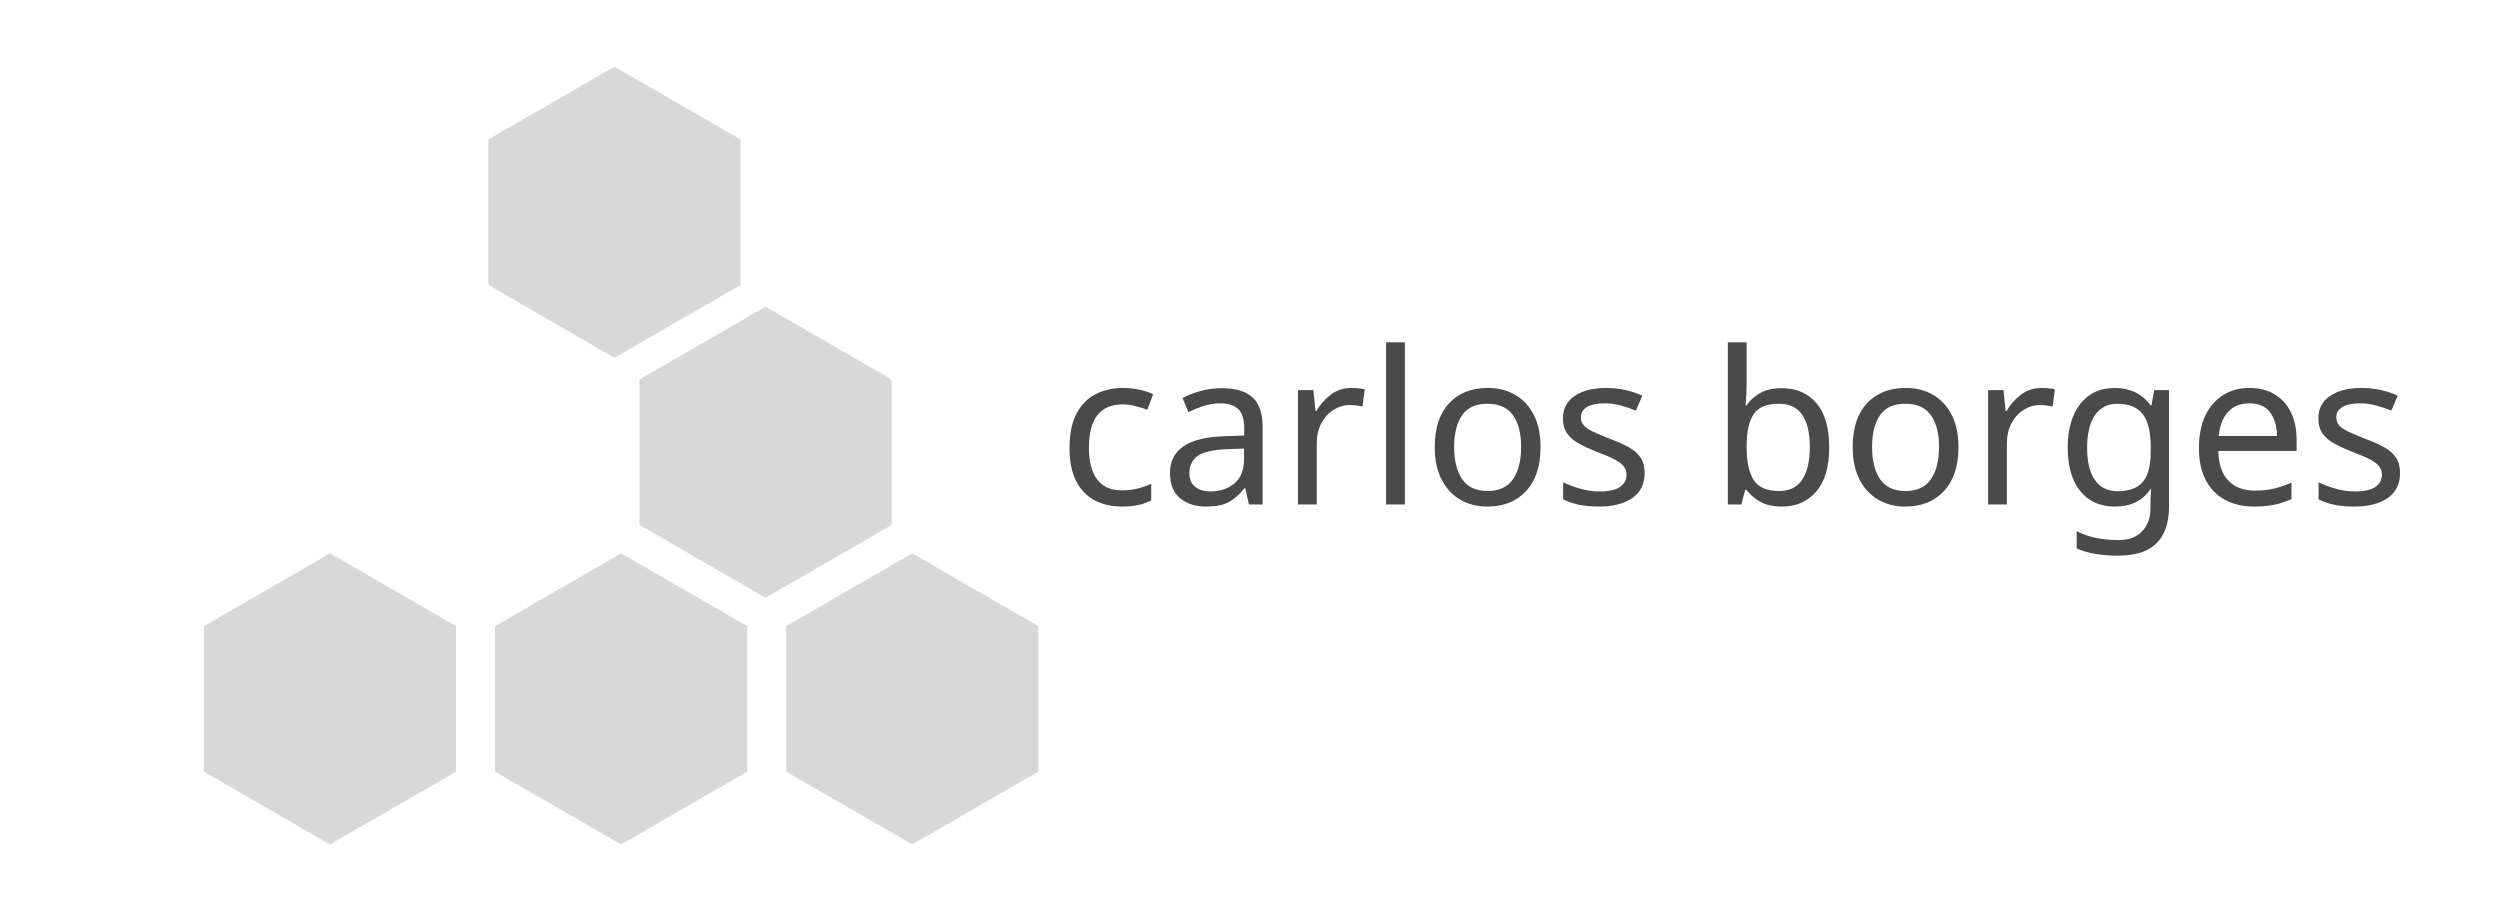
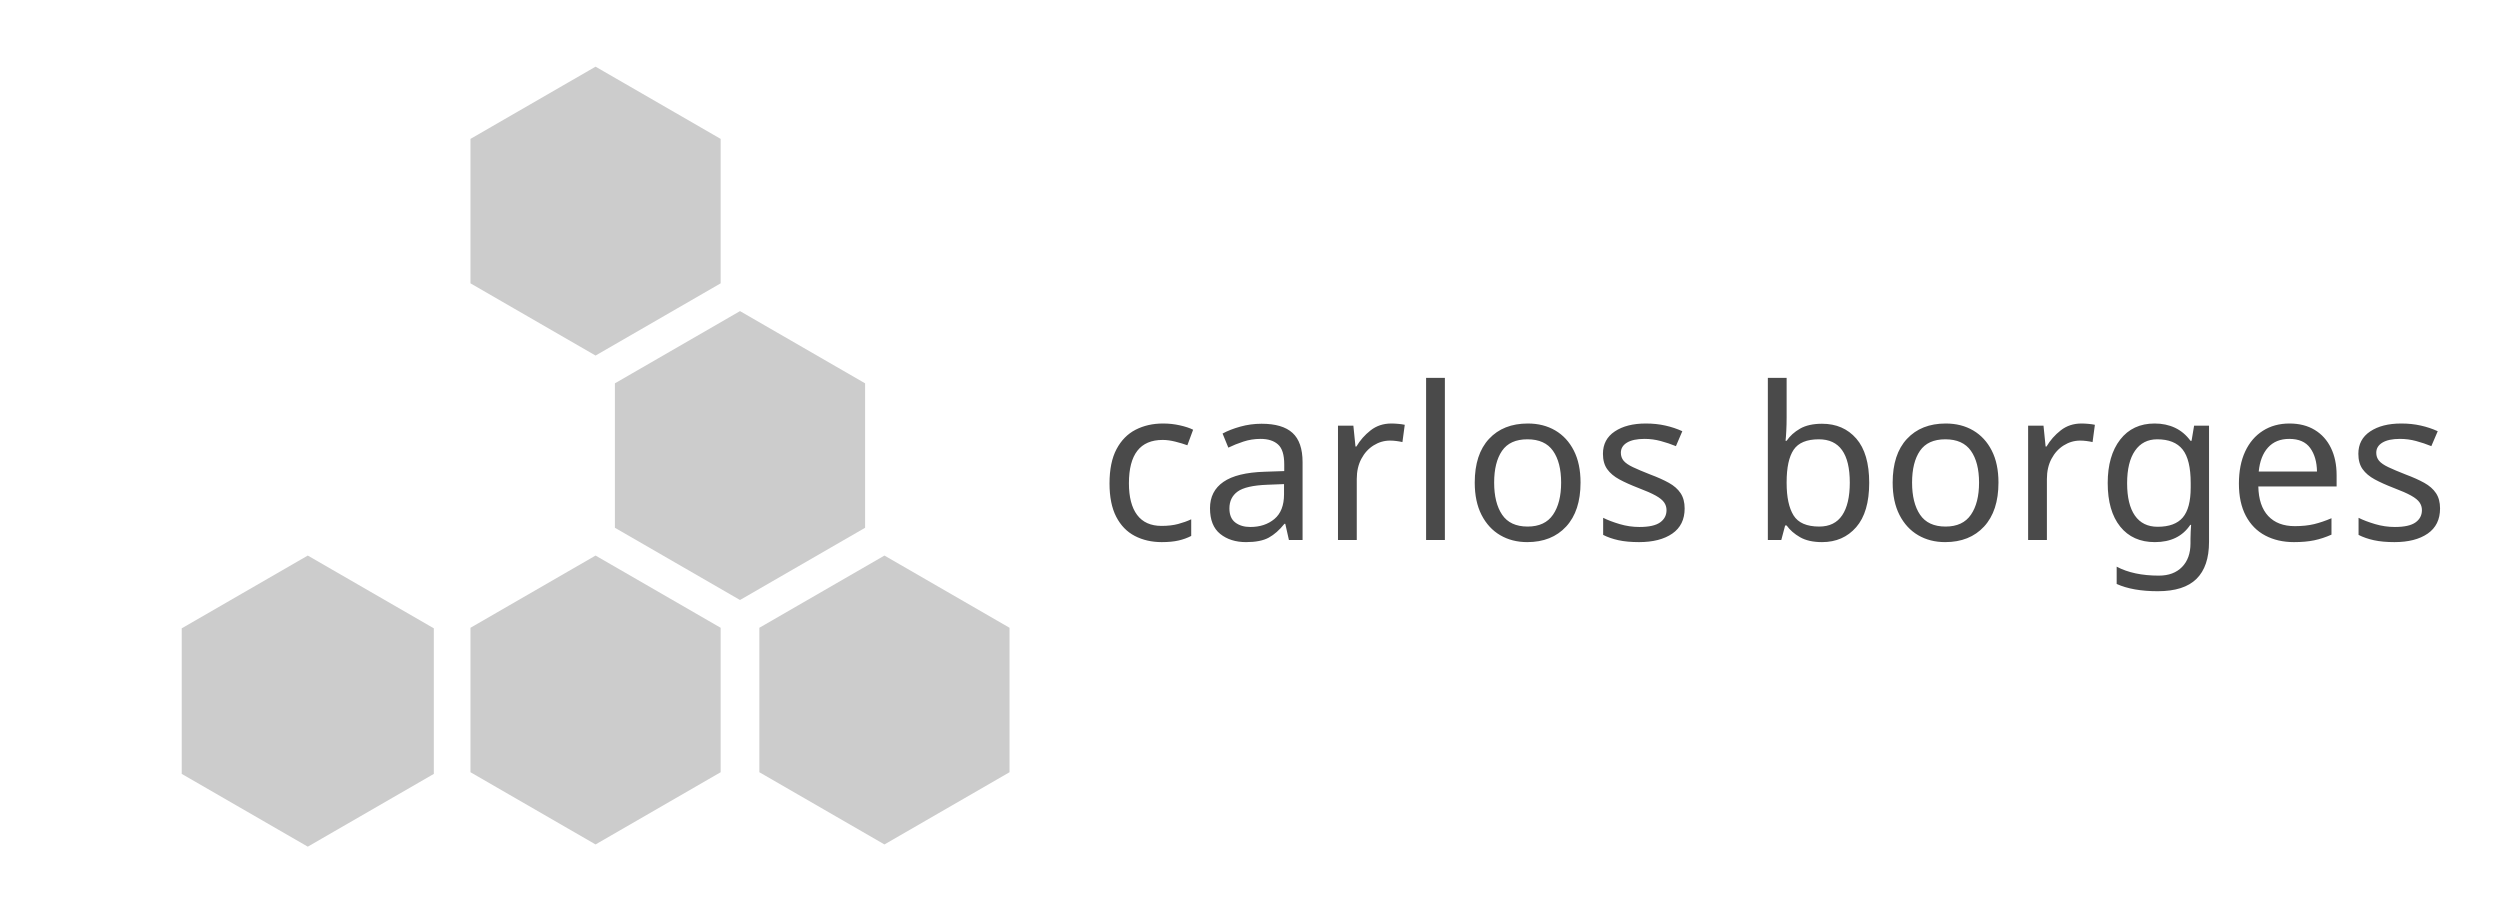
<svg xmlns="http://www.w3.org/2000/svg" width="1125px" height="411px" viewBox="0 0 1125 411" version="1.1">
  <defs />
  <g id="Page-1" stroke="none" stroke-width="1" fill="none" fill-rule="evenodd">
-     <g id="Full-Logo" transform="translate(83, 30)">
-       <polygon id="Polygon-1" fill="#D8D8D8" points="65.5 219 122.225 251.75 122.225 317.25 65.5 350 8.775 317.25 8.775 251.75 " />
-       <polygon id="Polygon-1-Copy" fill="#D8D8D8" points="196.5 219 253.225 251.75 253.225 317.25 196.5 350 139.775 317.25 139.775 251.75 " />
-       <polygon id="Polygon-1-Copy-2" fill="#D8D8D8" points="327.5 219 384.225 251.75 384.225 317.25 327.5 350 270.775 317.25 270.775 251.75 " />
-       <polygon id="Polygon-1-Copy-4" fill="#D8D8D8" points="193.5 0 250.225 32.75 250.225 98.25 193.5 131 136.775 98.25 136.775 32.75 " />
-       <text id="carlos-borges" font-family="Proxima Nova" font-size="96" font-weight="260" fill="#4A4A4A">
-         <tspan x="393" y="197">carlos borges</tspan>
-       </text>
-       <polygon id="Polygon-1-Copy-3" fill="#D8D8D8" points="261.5 108 318.225 140.75 318.225 206.25 261.5 239 204.775 206.25 204.775 140.75 " />
+     <g id="carlos-borges-com-escrita" transform="translate(-88, -283)">
+       <g id="Full-Logo" transform="translate(582, 431)" font-size="96" font-family="Proxima Nova" fill="#4A4A4A" font-weight="260">
+         <text id="carlos-borges">
+           <tspan x="0" y="95">carlos borges</tspan>
+         </text>
+       </g>
+       <g id="carlos-borges-logo" transform="translate(161, 313)" fill="#CCCCCC">
+         <polygon id="Polygon-1" points="260 110 316.292 142.5 316.292 207.5 260 240 203.708 207.5 203.708 142.5 " />
+         <polygon id="Polygon-1-Copy" points="195 0 251.292 32.5 251.292 97.5 195 130 138.708 97.5 138.708 32.5 " />
+         <polygon id="Polygon-1-Copy-2" points="325 220 381.292 252.5 381.292 317.5 325 350 268.708 317.5 268.708 252.5 " />
+         <polygon id="Polygon-1-Copy-4" points="65.5 220 122.225 252.75 122.225 318.25 65.5 351 8.775 318.25 8.775 252.75 " />
+         <polygon id="Polygon-1-Copy-3" points="195 220 251.292 252.5 251.292 317.5 195 350 138.708 317.5 138.708 252.5 " />
+       </g>
    </g>
  </g>
</svg>
